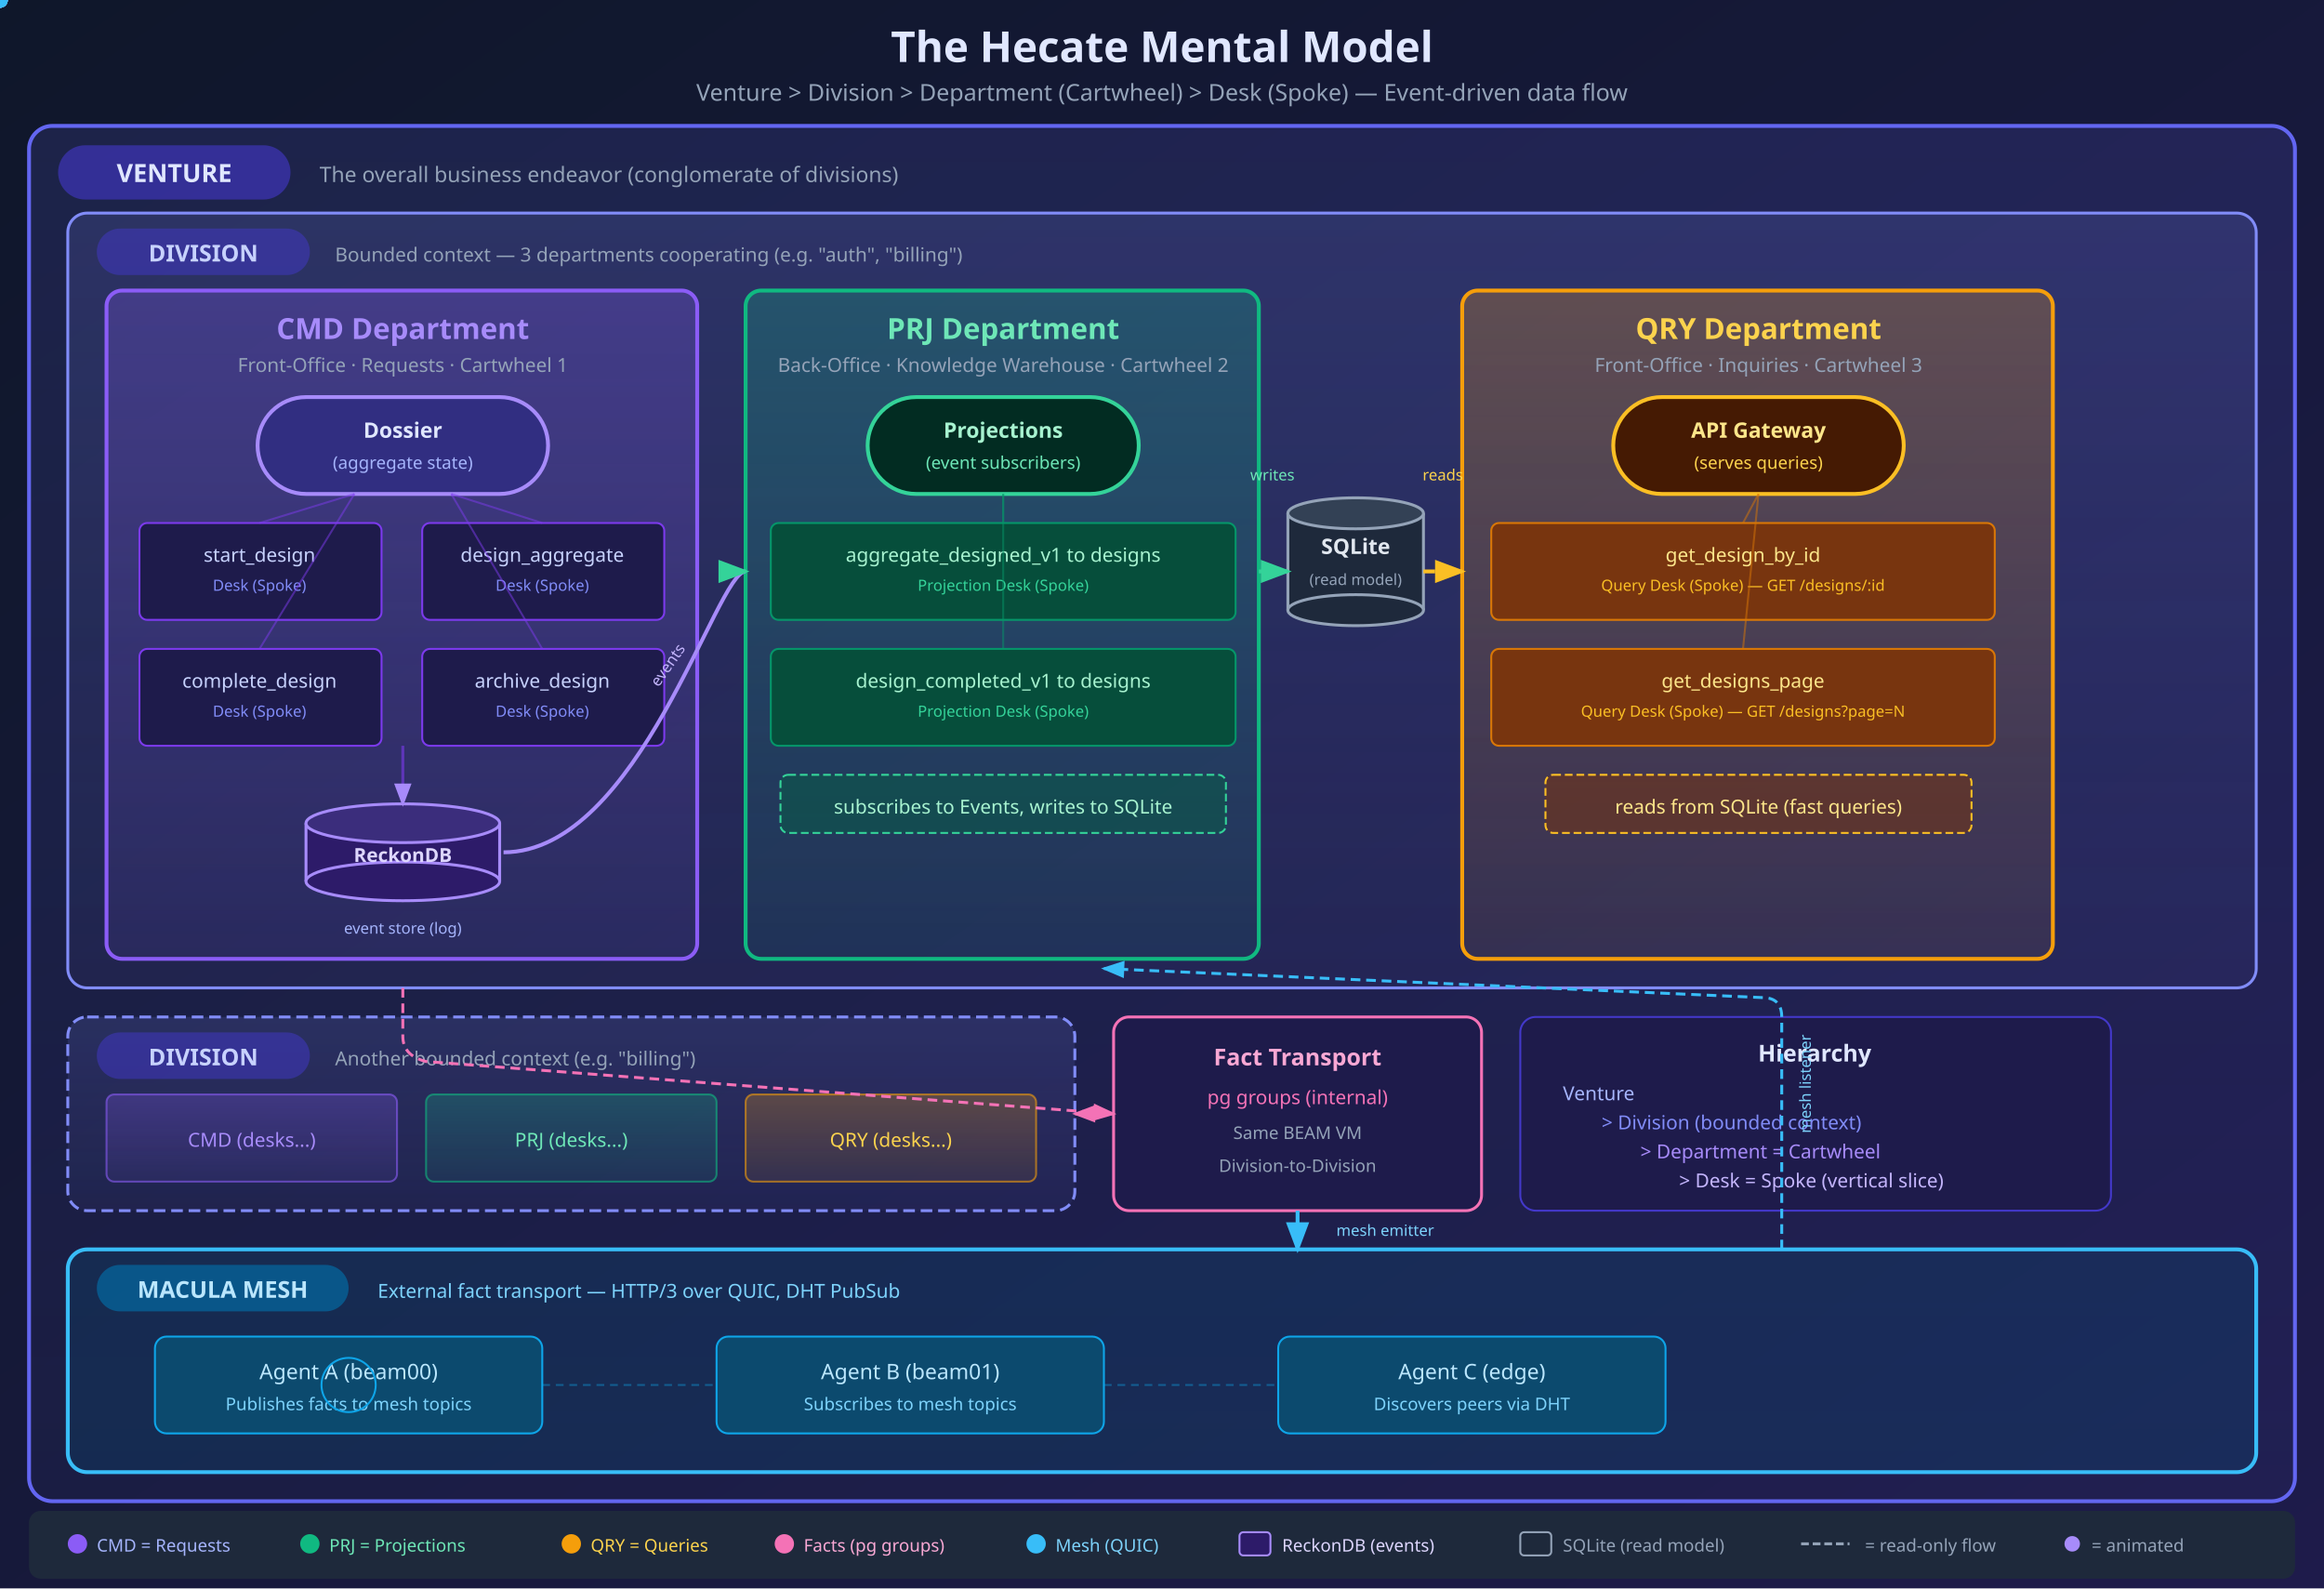
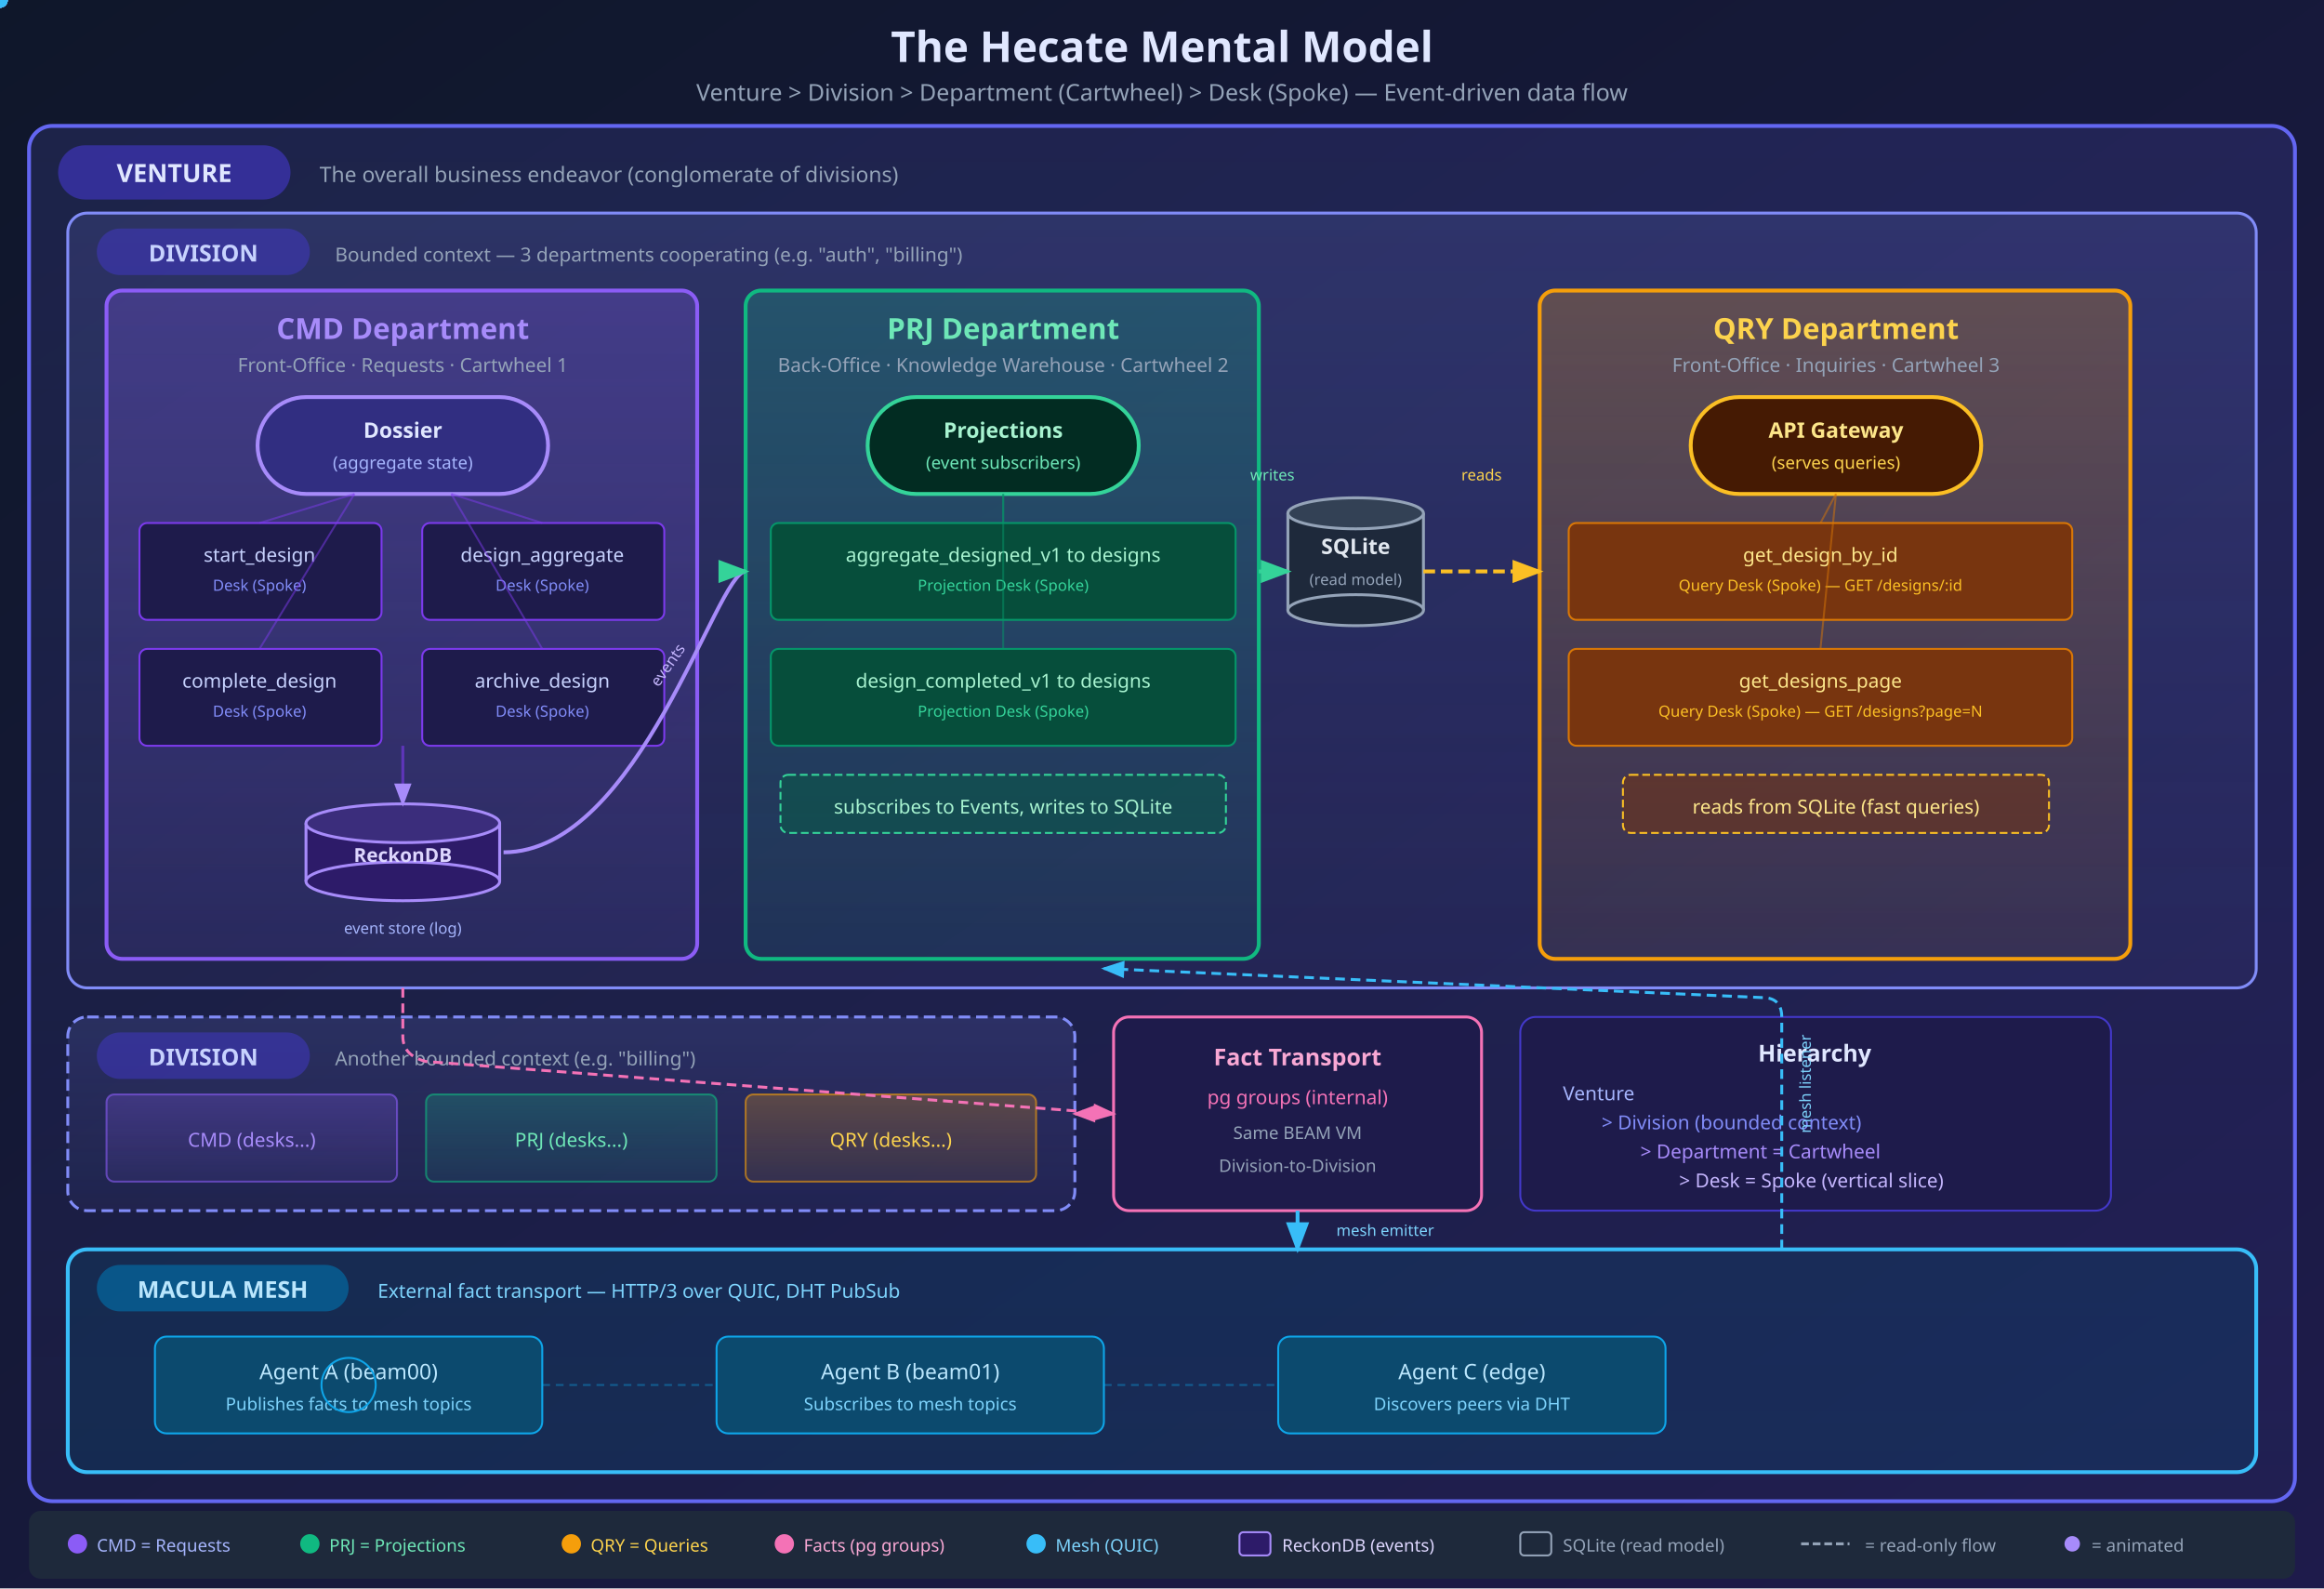
<svg xmlns="http://www.w3.org/2000/svg" viewBox="0 0 1200 820">
  <defs>
    <linearGradient id="bgGrad" x1="0%" y1="0%" x2="100%" y2="100%">
      <stop offset="0%" stop-color="#0F172A" />
      <stop offset="100%" stop-color="#1E1B4B" />
    </linearGradient>
    <linearGradient id="ventureGrad" x1="0%" y1="0%" x2="0%" y2="100%">
      <stop offset="0%" stop-color="#6366F1" stop-opacity="0.15" />
      <stop offset="100%" stop-color="#6366F1" stop-opacity="0.05" />
    </linearGradient>
    <linearGradient id="divisionGrad" x1="0%" y1="0%" x2="0%" y2="100%">
      <stop offset="0%" stop-color="#818CF8" stop-opacity="0.15" />
      <stop offset="100%" stop-color="#818CF8" stop-opacity="0.05" />
    </linearGradient>
    <linearGradient id="cmdGrad" x1="0%" y1="0%" x2="0%" y2="100%">
      <stop offset="0%" stop-color="#8B5CF6" stop-opacity="0.25" />
      <stop offset="100%" stop-color="#8B5CF6" stop-opacity="0.08" />
    </linearGradient>
    <linearGradient id="prjGrad" x1="0%" y1="0%" x2="0%" y2="100%">
      <stop offset="0%" stop-color="#10B981" stop-opacity="0.25" />
      <stop offset="100%" stop-color="#10B981" stop-opacity="0.08" />
    </linearGradient>
    <linearGradient id="qryGrad" x1="0%" y1="0%" x2="0%" y2="100%">
      <stop offset="0%" stop-color="#F59E0B" stop-opacity="0.25" />
      <stop offset="100%" stop-color="#F59E0B" stop-opacity="0.08" />
    </linearGradient>
    <marker id="arrCmd" markerWidth="8" markerHeight="6" refX="7" refY="3" orient="auto">
      <polygon points="0 0, 8 3, 0 6" fill="#A78BFA" />
    </marker>
    <marker id="arrPrj" markerWidth="8" markerHeight="6" refX="7" refY="3" orient="auto">
      <polygon points="0 0, 8 3, 0 6" fill="#34D399" />
    </marker>
    <marker id="arrQry" markerWidth="8" markerHeight="6" refX="7" refY="3" orient="auto">
      <polygon points="0 0, 8 3, 0 6" fill="#FBBF24" />
    </marker>
    <marker id="arrFact" markerWidth="8" markerHeight="6" refX="7" refY="3" orient="auto">
      <polygon points="0 0, 8 3, 0 6" fill="#F472B6" />
    </marker>
    <marker id="arrMesh" markerWidth="8" markerHeight="6" refX="7" refY="3" orient="auto">
      <polygon points="0 0, 8 3, 0 6" fill="#38BDF8" />
    </marker>
  </defs>
  <rect width="1200" height="820" fill="url(#bgGrad)" />
  <text x="600" y="32" text-anchor="middle" fill="#E0E7FF" font-family="system-ui, sans-serif" font-size="22" font-weight="bold">
    The Hecate Mental Model
  </text>
  <text x="600" y="52" text-anchor="middle" fill="#94A3B8" font-family="system-ui, sans-serif" font-size="12">
    Venture &gt; Division &gt; Department (Cartwheel) &gt; Desk (Spoke) — Event-driven data flow
  </text>
  <rect x="15" y="65" width="1170" height="710" rx="12" fill="url(#ventureGrad)" stroke="#6366F1" stroke-width="2" />
  <rect x="30" y="75" width="120" height="28" rx="14" fill="#4338CA" fill-opacity="0.6" />
  <text x="90" y="94" text-anchor="middle" fill="#E0E7FF" font-family="system-ui, sans-serif" font-size="13" font-weight="bold">
    VENTURE
  </text>
  <text x="165" y="94" fill="#94A3B8" font-family="system-ui, sans-serif" font-size="11">
    The overall business endeavor (conglomerate of divisions)
  </text>
  <rect x="35" y="110" width="1130" height="400" rx="10" fill="url(#divisionGrad)" stroke="#818CF8" stroke-width="1.5" />
  <rect x="50" y="118" width="110" height="24" rx="12" fill="#4338CA" fill-opacity="0.5" />
  <text x="105" y="135" text-anchor="middle" fill="#C7D2FE" font-family="system-ui, sans-serif" font-size="12" font-weight="bold">
    DIVISION
  </text>
  <text x="173" y="135" fill="#94A3B8" font-family="system-ui, sans-serif" font-size="10">
    Bounded context — 3 departments cooperating (e.g. "auth", "billing")
  </text>
  <rect x="55" y="150" width="305" height="345" rx="8" fill="url(#cmdGrad)" stroke="#8B5CF6" stroke-width="2" />
  <text x="208" y="175" text-anchor="middle" fill="#A78BFA" font-family="system-ui, sans-serif" font-size="15" font-weight="bold">
    CMD Department
  </text>
  <text x="208" y="192" text-anchor="middle" fill="#94A3B8" font-family="system-ui, sans-serif" font-size="10">
    Front-Office · Requests · Cartwheel 1
  </text>
  <rect x="133" y="205" width="150" height="50" rx="25" fill="#312E81" stroke="#A78BFA" stroke-width="2" />
  <text x="208" y="226" text-anchor="middle" fill="#E0E7FF" font-family="system-ui, sans-serif" font-size="11" font-weight="bold">
    Dossier
  </text>
  <text x="208" y="242" text-anchor="middle" fill="#A5B4FC" font-family="system-ui, sans-serif" font-size="9">
    (aggregate state)
  </text>
  <rect x="72" y="270" width="125" height="50" rx="4" fill="#1E1B4B" stroke="#7C3AED" stroke-width="1" />
  <text x="134" y="290" text-anchor="middle" fill="#C7D2FE" font-family="system-ui, sans-serif" font-size="10" font-weight="500">
    start_design
  </text>
  <text x="134" y="305" text-anchor="middle" fill="#818CF8" font-family="system-ui, sans-serif" font-size="8">
    Desk (Spoke)
  </text>
  <rect x="218" y="270" width="125" height="50" rx="4" fill="#1E1B4B" stroke="#7C3AED" stroke-width="1" />
  <text x="280" y="290" text-anchor="middle" fill="#C7D2FE" font-family="system-ui, sans-serif" font-size="10" font-weight="500">
    design_aggregate
  </text>
  <text x="280" y="305" text-anchor="middle" fill="#818CF8" font-family="system-ui, sans-serif" font-size="8">
    Desk (Spoke)
  </text>
  <rect x="72" y="335" width="125" height="50" rx="4" fill="#1E1B4B" stroke="#7C3AED" stroke-width="1" />
  <text x="134" y="355" text-anchor="middle" fill="#C7D2FE" font-family="system-ui, sans-serif" font-size="10" font-weight="500">
    complete_design
  </text>
  <text x="134" y="370" text-anchor="middle" fill="#818CF8" font-family="system-ui, sans-serif" font-size="8">
    Desk (Spoke)
  </text>
  <rect x="218" y="335" width="125" height="50" rx="4" fill="#1E1B4B" stroke="#7C3AED" stroke-width="1" />
  <text x="280" y="355" text-anchor="middle" fill="#C7D2FE" font-family="system-ui, sans-serif" font-size="10" font-weight="500">
    archive_design
  </text>
  <text x="280" y="370" text-anchor="middle" fill="#818CF8" font-family="system-ui, sans-serif" font-size="8">
    Desk (Spoke)
  </text>
  <line x1="183" y1="255" x2="134" y2="270" stroke="#7C3AED" stroke-width="1" stroke-opacity="0.5" />
  <line x1="233" y1="255" x2="280" y2="270" stroke="#7C3AED" stroke-width="1" stroke-opacity="0.5" />
  <line x1="183" y1="255" x2="134" y2="335" stroke="#7C3AED" stroke-width="1" stroke-opacity="0.5" />
  <line x1="233" y1="255" x2="280" y2="335" stroke="#7C3AED" stroke-width="1" stroke-opacity="0.5" />
  <g>
    <rect x="158" y="425" width="100" height="30" fill="#2D1B69" />
    <line x1="158" y1="425" x2="158" y2="455" stroke="#A78BFA" stroke-width="1.5" />
    <line x1="258" y1="425" x2="258" y2="455" stroke="#A78BFA" stroke-width="1.5" />
    <ellipse cx="208" cy="455" rx="50" ry="10" fill="#2D1B69" stroke="#A78BFA" stroke-width="1.5" />
    <ellipse cx="208" cy="425" rx="50" ry="10" fill="#3B2D7C" stroke="#A78BFA" stroke-width="1.5" />
    <text x="208" y="445" text-anchor="middle" fill="#DDD6FE" font-family="system-ui, sans-serif" font-size="10" font-weight="bold">
      ReckonDB
    </text>
    <text x="208" y="482" text-anchor="middle" fill="#A5B4FC" font-family="system-ui, sans-serif" font-size="8">
      event store (log)
    </text>
  </g>
  <line x1="208" y1="385" x2="208" y2="415" stroke="#7C3AED" stroke-width="1.5" stroke-opacity="0.6" marker-end="url(#arrCmd)" />
  <rect x="385" y="150" width="265" height="345" rx="8" fill="url(#prjGrad)" stroke="#10B981" stroke-width="2" />
  <text x="518" y="175" text-anchor="middle" fill="#6EE7B7" font-family="system-ui, sans-serif" font-size="15" font-weight="bold">
    PRJ Department
  </text>
  <text x="518" y="192" text-anchor="middle" fill="#94A3B8" font-family="system-ui, sans-serif" font-size="10">
    Back-Office · Knowledge Warehouse · Cartwheel 2
  </text>
  <rect x="448" y="205" width="140" height="50" rx="25" fill="#022C22" stroke="#34D399" stroke-width="2" />
  <text x="518" y="226" text-anchor="middle" fill="#A7F3D0" font-family="system-ui, sans-serif" font-size="11" font-weight="bold">
    Projections
  </text>
  <text x="518" y="242" text-anchor="middle" fill="#6EE7B7" font-family="system-ui, sans-serif" font-size="9">
    (event subscribers)
  </text>
  <rect x="398" y="270" width="240" height="50" rx="4" fill="#064E3B" stroke="#059669" stroke-width="1" />
  <text x="518" y="290" text-anchor="middle" fill="#A7F3D0" font-family="system-ui, sans-serif" font-size="10" font-weight="500">
    aggregate_designed_v1 to designs
  </text>
  <text x="518" y="305" text-anchor="middle" fill="#34D399" font-family="system-ui, sans-serif" font-size="8">
    Projection Desk (Spoke)
  </text>
  <rect x="398" y="335" width="240" height="50" rx="4" fill="#064E3B" stroke="#059669" stroke-width="1" />
  <text x="518" y="355" text-anchor="middle" fill="#A7F3D0" font-family="system-ui, sans-serif" font-size="10" font-weight="500">
    design_completed_v1 to designs
  </text>
  <text x="518" y="370" text-anchor="middle" fill="#34D399" font-family="system-ui, sans-serif" font-size="8">
    Projection Desk (Spoke)
  </text>
  <rect x="403" y="400" width="230" height="30" rx="4" fill="#065F46" fill-opacity="0.5" stroke="#34D399" stroke-width="1" stroke-dasharray="4,2" />
  <text x="518" y="420" text-anchor="middle" fill="#A7F3D0" font-family="system-ui, sans-serif" font-size="10">
    subscribes to Events, writes to SQLite
  </text>
  <line x1="518" y1="255" x2="518" y2="270" stroke="#059669" stroke-width="1" stroke-opacity="0.5" />
  <line x1="518" y1="255" x2="518" y2="335" stroke="#059669" stroke-width="1" stroke-opacity="0.5" />
  <g>
    <rect x="665" y="265" width="70" height="50" fill="#1E293B" />
    <line x1="665" y1="265" x2="665" y2="315" stroke="#94A3B8" stroke-width="1.5" />
    <line x1="735" y1="265" x2="735" y2="315" stroke="#94A3B8" stroke-width="1.5" />
    <ellipse cx="700" cy="315" rx="35" ry="8" fill="#1E293B" stroke="#94A3B8" stroke-width="1.5" />
    <ellipse cx="700" cy="265" rx="35" ry="8" fill="#334155" stroke="#94A3B8" stroke-width="1.5" />
    <text x="700" y="286" text-anchor="middle" fill="#E2E8F0" font-family="system-ui, sans-serif" font-size="11" font-weight="bold">
      SQLite
    </text>
    <text x="700" y="302" text-anchor="middle" fill="#94A3B8" font-family="system-ui, sans-serif" font-size="8">
      (read model)
    </text>
  </g>
-   <rect x="755" y="150" width="305" height="345" rx="8" fill="url(#qryGrad)" stroke="#F59E0B" stroke-width="2" />
-   <text x="908" y="175" text-anchor="middle" fill="#FCD34D" font-family="system-ui, sans-serif" font-size="15" font-weight="bold">
+   <rect x="795" y="150" width="305" height="345" rx="8" fill="url(#qryGrad)" stroke="#F59E0B" stroke-width="2" />
+   <text x="948" y="175" text-anchor="middle" fill="#FCD34D" font-family="system-ui, sans-serif" font-size="15" font-weight="bold">
    QRY Department
  </text>
-   <text x="908" y="192" text-anchor="middle" fill="#94A3B8" font-family="system-ui, sans-serif" font-size="10">
+   <text x="948" y="192" text-anchor="middle" fill="#94A3B8" font-family="system-ui, sans-serif" font-size="10">
    Front-Office · Inquiries · Cartwheel 3
  </text>
-   <rect x="833" y="205" width="150" height="50" rx="25" fill="#451A03" stroke="#FBBF24" stroke-width="2" />
-   <text x="908" y="226" text-anchor="middle" fill="#FDE68A" font-family="system-ui, sans-serif" font-size="11" font-weight="bold">
+   <rect x="873" y="205" width="150" height="50" rx="25" fill="#451A03" stroke="#FBBF24" stroke-width="2" />
+   <text x="948" y="226" text-anchor="middle" fill="#FDE68A" font-family="system-ui, sans-serif" font-size="11" font-weight="bold">
    API Gateway
  </text>
-   <text x="908" y="242" text-anchor="middle" fill="#FCD34D" font-family="system-ui, sans-serif" font-size="9">
+   <text x="948" y="242" text-anchor="middle" fill="#FCD34D" font-family="system-ui, sans-serif" font-size="9">
    (serves queries)
  </text>
-   <rect x="770" y="270" width="260" height="50" rx="4" fill="#78350F" stroke="#D97706" stroke-width="1" />
-   <text x="900" y="290" text-anchor="middle" fill="#FDE68A" font-family="system-ui, sans-serif" font-size="10" font-weight="500">
+   <rect x="810" y="270" width="260" height="50" rx="4" fill="#78350F" stroke="#D97706" stroke-width="1" />
+   <text x="940" y="290" text-anchor="middle" fill="#FDE68A" font-family="system-ui, sans-serif" font-size="10" font-weight="500">
    get_design_by_id
  </text>
-   <text x="900" y="305" text-anchor="middle" fill="#FBBF24" font-family="system-ui, sans-serif" font-size="8">
+   <text x="940" y="305" text-anchor="middle" fill="#FBBF24" font-family="system-ui, sans-serif" font-size="8">
    Query Desk (Spoke) — GET /designs/:id
  </text>
-   <rect x="770" y="335" width="260" height="50" rx="4" fill="#78350F" stroke="#D97706" stroke-width="1" />
-   <text x="900" y="355" text-anchor="middle" fill="#FDE68A" font-family="system-ui, sans-serif" font-size="10" font-weight="500">
+   <rect x="810" y="335" width="260" height="50" rx="4" fill="#78350F" stroke="#D97706" stroke-width="1" />
+   <text x="940" y="355" text-anchor="middle" fill="#FDE68A" font-family="system-ui, sans-serif" font-size="10" font-weight="500">
    get_designs_page
  </text>
-   <text x="900" y="370" text-anchor="middle" fill="#FBBF24" font-family="system-ui, sans-serif" font-size="8">
+   <text x="940" y="370" text-anchor="middle" fill="#FBBF24" font-family="system-ui, sans-serif" font-size="8">
    Query Desk (Spoke) — GET /designs?page=N
  </text>
-   <rect x="798" y="400" width="220" height="30" rx="4" fill="#78350F" fill-opacity="0.5" stroke="#FBBF24" stroke-width="1" stroke-dasharray="4,2" />
-   <text x="908" y="420" text-anchor="middle" fill="#FDE68A" font-family="system-ui, sans-serif" font-size="10">
+   <rect x="838" y="400" width="220" height="30" rx="4" fill="#78350F" fill-opacity="0.5" stroke="#FBBF24" stroke-width="1" stroke-dasharray="4,2" />
+   <text x="948" y="420" text-anchor="middle" fill="#FDE68A" font-family="system-ui, sans-serif" font-size="10">
    reads from SQLite (fast queries)
  </text>
-   <line x1="908" y1="255" x2="900" y2="270" stroke="#D97706" stroke-width="1" stroke-opacity="0.5" />
-   <line x1="908" y1="255" x2="900" y2="335" stroke="#D97706" stroke-width="1" stroke-opacity="0.5" />
+   <line x1="948" y1="255" x2="940" y2="270" stroke="#D97706" stroke-width="1" stroke-opacity="0.5" />
+   <line x1="948" y1="255" x2="940" y2="335" stroke="#D97706" stroke-width="1" stroke-opacity="0.5" />
  <path id="eventPath" d="M 260,440 C 330,440 370,295 385,295" stroke="#A78BFA" stroke-width="2" fill="none" marker-end="url(#arrPrj)" />
  <text x="340" y="355" fill="#C4B5FD" font-family="system-ui, sans-serif" font-size="8" transform="rotate(-55, 340, 355)">
    events
  </text>
  <circle r="4" fill="#A78BFA">
    <animateMotion dur="2.5s" repeatCount="indefinite" begin="0s">
      <mpath href="#eventPath" />
    </animateMotion>
    <animate attributeName="opacity" values="0;1;1;0" dur="2.5s" repeatCount="indefinite" begin="0s" />
  </circle>
  <circle r="4" fill="#A78BFA">
    <animateMotion dur="2.5s" repeatCount="indefinite" begin="1.2s">
      <mpath href="#eventPath" />
    </animateMotion>
    <animate attributeName="opacity" values="0;1;1;0" dur="2.5s" repeatCount="indefinite" begin="1.2s" />
  </circle>
  <path id="writePath" d="M 650,295 L 665,295" stroke="#34D399" stroke-width="2" fill="none" marker-end="url(#arrPrj)" />
  <text x="657" y="248" text-anchor="middle" fill="#6EE7B7" font-family="system-ui, sans-serif" font-size="8">
    writes
  </text>
  <circle r="3" fill="#34D399">
    <animateMotion dur="1.5s" repeatCount="indefinite" begin="0.5s">
      <mpath href="#writePath" />
    </animateMotion>
    <animate attributeName="opacity" values="0;1;1;0" dur="1.5s" repeatCount="indefinite" begin="0.5s" />
  </circle>
-   <path id="readPath" d="M 735,295 L 755,295" stroke="#FBBF24" stroke-width="2" fill="none" stroke-dasharray="6,3" marker-end="url(#arrQry)" />
-   <text x="745" y="248" text-anchor="middle" fill="#FCD34D" font-family="system-ui, sans-serif" font-size="8">
+   <path id="readPath" d="M 735,295 L 795,295" stroke="#FBBF24" stroke-width="2" fill="none" stroke-dasharray="6,3" marker-end="url(#arrQry)" />
+   <text x="765" y="248" text-anchor="middle" fill="#FCD34D" font-family="system-ui, sans-serif" font-size="8">
    reads
  </text>
  <circle r="3" fill="#FBBF24">
    <animateMotion dur="1.5s" repeatCount="indefinite" begin="0.8s">
      <mpath href="#readPath" />
    </animateMotion>
    <animate attributeName="opacity" values="0;1;1;0" dur="1.5s" repeatCount="indefinite" begin="0.8s" />
  </circle>
  <rect x="35" y="525" width="520" height="100" rx="10" fill="url(#divisionGrad)" stroke="#818CF8" stroke-width="1.5" stroke-dasharray="6,3" />
  <rect x="50" y="533" width="110" height="24" rx="12" fill="#4338CA" fill-opacity="0.5" />
  <text x="105" y="550" text-anchor="middle" fill="#C7D2FE" font-family="system-ui, sans-serif" font-size="12" font-weight="bold">
    DIVISION
  </text>
  <text x="173" y="550" fill="#94A3B8" font-family="system-ui, sans-serif" font-size="10">
    Another bounded context (e.g. "billing")
  </text>
  <rect x="55" y="565" width="150" height="45" rx="4" fill="url(#cmdGrad)" stroke="#8B5CF6" stroke-width="1" stroke-opacity="0.6" />
  <text x="130" y="592" text-anchor="middle" fill="#A78BFA" font-family="system-ui, sans-serif" font-size="10">CMD (desks...)</text>
  <rect x="220" y="565" width="150" height="45" rx="4" fill="url(#prjGrad)" stroke="#10B981" stroke-width="1" stroke-opacity="0.6" />
  <text x="295" y="592" text-anchor="middle" fill="#6EE7B7" font-family="system-ui, sans-serif" font-size="10">PRJ (desks...)</text>
  <rect x="385" y="565" width="150" height="45" rx="4" fill="url(#qryGrad)" stroke="#F59E0B" stroke-width="1" stroke-opacity="0.6" />
  <text x="460" y="592" text-anchor="middle" fill="#FCD34D" font-family="system-ui, sans-serif" font-size="10">QRY (desks...)</text>
  <rect x="575" y="525" width="190" height="100" rx="8" fill="#1E1B4B" stroke="#F472B6" stroke-width="1.5" />
  <text x="670" y="550" text-anchor="middle" fill="#F9A8D4" font-family="system-ui, sans-serif" font-size="12" font-weight="bold">
    Fact Transport
  </text>
  <text x="670" y="570" text-anchor="middle" fill="#F472B6" font-family="system-ui, sans-serif" font-size="10">
    pg groups (internal)
  </text>
  <text x="670" y="588" text-anchor="middle" fill="#94A3B8" font-family="system-ui, sans-serif" font-size="9">
    Same BEAM VM
  </text>
  <text x="670" y="605" text-anchor="middle" fill="#94A3B8" font-family="system-ui, sans-serif" font-size="9">
    Division-to-Division
  </text>
  <path id="factPath1" d="M 208 510 L 208 535 Q 208 545 220 548 L 575 575" stroke="#F472B6" stroke-width="1.5" fill="none" stroke-dasharray="5,3" marker-end="url(#arrFact)" />
  <path d="M 575 575 L 555 575" stroke="#F472B6" stroke-width="1.5" fill="none" stroke-dasharray="5,3" marker-end="url(#arrFact)" />
  <circle r="4" fill="#F472B6">
    <animateMotion dur="3s" repeatCount="indefinite" begin="0s">
      <mpath href="#factPath1" />
    </animateMotion>
    <animate attributeName="opacity" values="0;1;1;0" dur="3s" repeatCount="indefinite" begin="0s" />
  </circle>
  <circle r="4" fill="#F472B6">
    <animateMotion dur="3s" repeatCount="indefinite" begin="1.5s">
      <mpath href="#factPath1" />
    </animateMotion>
    <animate attributeName="opacity" values="0;1;1;0" dur="3s" repeatCount="indefinite" begin="1.5s" />
  </circle>
  <rect x="785" y="525" width="305" height="100" rx="8" fill="#1E1B4B" stroke="#4338CA" stroke-width="1" />
  <text x="937" y="548" text-anchor="middle" fill="#E0E7FF" font-family="system-ui, sans-serif" font-size="12" font-weight="bold">
    Hierarchy
  </text>
  <text x="807" y="568" fill="#A5B4FC" font-family="system-ui, sans-serif" font-size="10">
    Venture
  </text>
  <text x="827" y="583" fill="#818CF8" font-family="system-ui, sans-serif" font-size="10">
    &gt; Division (bounded context)
  </text>
  <text x="847" y="598" fill="#A78BFA" font-family="system-ui, sans-serif" font-size="10">
    &gt; Department = Cartwheel
  </text>
  <text x="867" y="613" fill="#C4B5FD" font-family="system-ui, sans-serif" font-size="10">
    &gt; Desk = Spoke (vertical slice)
  </text>
  <rect x="35" y="645" width="1130" height="115" rx="10" fill="#0C4A6E" fill-opacity="0.3" stroke="#38BDF8" stroke-width="2" />
  <rect x="50" y="653" width="130" height="24" rx="12" fill="#0369A1" fill-opacity="0.7" />
  <text x="115" y="670" text-anchor="middle" fill="#BAE6FD" font-family="system-ui, sans-serif" font-size="12" font-weight="bold">
    MACULA MESH
  </text>
  <text x="195" y="670" fill="#7DD3FC" font-family="system-ui, sans-serif" font-size="10">
    External fact transport — HTTP/3 over QUIC, DHT PubSub
  </text>
  <rect x="80" y="690" width="200" height="50" rx="6" fill="#0C4A6E" stroke="#0EA5E9" stroke-width="1" />
  <text x="180" y="712" text-anchor="middle" fill="#BAE6FD" font-family="system-ui, sans-serif" font-size="11" font-weight="500">
    Agent A (beam00)
  </text>
  <text x="180" y="728" text-anchor="middle" fill="#7DD3FC" font-family="system-ui, sans-serif" font-size="9">
    Publishes facts to mesh topics
  </text>
  <circle cx="180" cy="715" r="14" fill="none" stroke="#0EA5E9">
    <animate attributeName="r" values="14;40;55" dur="3s" repeatCount="indefinite" />
    <animate attributeName="opacity" values="0.6;0.2;0" dur="3s" repeatCount="indefinite" />
  </circle>
  <rect x="370" y="690" width="200" height="50" rx="6" fill="#0C4A6E" stroke="#0EA5E9" stroke-width="1" />
  <text x="470" y="712" text-anchor="middle" fill="#BAE6FD" font-family="system-ui, sans-serif" font-size="11" font-weight="500">
    Agent B (beam01)
  </text>
  <text x="470" y="728" text-anchor="middle" fill="#7DD3FC" font-family="system-ui, sans-serif" font-size="9">
    Subscribes to mesh topics
  </text>
  <rect x="660" y="690" width="200" height="50" rx="6" fill="#0C4A6E" stroke="#0EA5E9" stroke-width="1" />
  <text x="760" y="712" text-anchor="middle" fill="#BAE6FD" font-family="system-ui, sans-serif" font-size="11" font-weight="500">
    Agent C (edge)
  </text>
  <text x="760" y="728" text-anchor="middle" fill="#7DD3FC" font-family="system-ui, sans-serif" font-size="9">
    Discovers peers via DHT
  </text>
  <path id="meshPathAB" d="M 280,715 L 370,715" fill="none" stroke="none" />
  <circle r="4" fill="#38BDF8">
    <animateMotion dur="2s" repeatCount="indefinite" begin="0s">
      <mpath href="#meshPathAB" />
    </animateMotion>
    <animate attributeName="opacity" values="0;1;1;0" dur="2s" repeatCount="indefinite" begin="0s" />
  </circle>
  <circle r="4" fill="#38BDF8">
    <animateMotion dur="2s" repeatCount="indefinite" begin="0.6s">
      <mpath href="#meshPathAB" />
    </animateMotion>
    <animate attributeName="opacity" values="0;1;1;0" dur="2s" repeatCount="indefinite" begin="0.6s" />
  </circle>
  <path id="meshPathBC" d="M 570,715 L 660,715" fill="none" stroke="none" />
  <circle r="4" fill="#38BDF8">
    <animateMotion dur="2s" repeatCount="indefinite" begin="0.3s">
      <mpath href="#meshPathBC" />
    </animateMotion>
    <animate attributeName="opacity" values="0;1;1;0" dur="2s" repeatCount="indefinite" begin="0.3s" />
  </circle>
  <circle r="4" fill="#38BDF8">
    <animateMotion dur="2s" repeatCount="indefinite" begin="1s">
      <mpath href="#meshPathBC" />
    </animateMotion>
    <animate attributeName="opacity" values="0;1;1;0" dur="2s" repeatCount="indefinite" begin="1s" />
  </circle>
  <line x1="280" y1="715" x2="370" y2="715" stroke="#0EA5E9" stroke-width="1" stroke-dasharray="4,3" stroke-opacity="0.4" />
  <line x1="570" y1="715" x2="660" y2="715" stroke="#0EA5E9" stroke-width="1" stroke-dasharray="4,3" stroke-opacity="0.4" />
  <path d="M 670 625 L 670 645" stroke="#38BDF8" stroke-width="2" fill="none" marker-end="url(#arrMesh)" />
  <text x="690" y="638" fill="#7DD3FC" font-family="system-ui, sans-serif" font-size="8">
    mesh emitter
  </text>
  <path id="meshUpPath" d="M 920 645 L 920 525 Q 920 515 910 515 L 570 500" stroke="#38BDF8" stroke-width="1.5" fill="none" stroke-dasharray="5,3" marker-end="url(#arrMesh)" />
  <text x="935" y="585" fill="#7DD3FC" font-family="system-ui, sans-serif" font-size="8" transform="rotate(-90, 935, 585)">
    mesh listener
  </text>
  <circle r="3" fill="#38BDF8">
    <animateMotion dur="4s" repeatCount="indefinite" begin="0s">
      <mpath href="#meshUpPath" />
    </animateMotion>
    <animate attributeName="opacity" values="0;1;1;0" dur="4s" repeatCount="indefinite" begin="0s" />
  </circle>
  <rect x="15" y="780" width="1170" height="35" rx="6" fill="#1E293B" />
  <circle cx="40" cy="797" r="5" fill="#8B5CF6" />
  <text x="50" y="801" fill="#A5B4FC" font-family="system-ui, sans-serif" font-size="9">CMD = Requests</text>
  <circle cx="160" cy="797" r="5" fill="#10B981" />
  <text x="170" y="801" fill="#6EE7B7" font-family="system-ui, sans-serif" font-size="9">PRJ = Projections</text>
  <circle cx="295" cy="797" r="5" fill="#F59E0B" />
  <text x="305" y="801" fill="#FCD34D" font-family="system-ui, sans-serif" font-size="9">QRY = Queries</text>
  <circle cx="405" cy="797" r="5" fill="#F472B6" />
  <text x="415" y="801" fill="#F9A8D4" font-family="system-ui, sans-serif" font-size="9">Facts (pg groups)</text>
  <circle cx="535" cy="797" r="5" fill="#38BDF8" />
  <text x="545" y="801" fill="#7DD3FC" font-family="system-ui, sans-serif" font-size="9">Mesh (QUIC)</text>
  <rect x="640" y="791" width="16" height="12" rx="2" fill="#2D1B69" stroke="#A78BFA" stroke-width="1" />
  <text x="662" y="801" fill="#DDD6FE" font-family="system-ui, sans-serif" font-size="9">ReckonDB (events)</text>
  <rect x="785" y="791" width="16" height="12" rx="2" fill="#1E293B" stroke="#94A3B8" stroke-width="1" />
  <text x="807" y="801" fill="#94A3B8" font-family="system-ui, sans-serif" font-size="9">SQLite (read model)</text>
  <line x1="930" y1="797" x2="955" y2="797" stroke="#94A3B8" stroke-width="1.5" stroke-dasharray="4,2" />
  <text x="963" y="801" fill="#94A3B8" font-family="system-ui, sans-serif" font-size="9">= read-only flow</text>
  <circle cx="1070" cy="797" r="4" fill="#A78BFA">
    <animate attributeName="opacity" values="0.3;1;0.3" dur="2s" repeatCount="indefinite" />
  </circle>
  <text x="1080" y="801" fill="#94A3B8" font-family="system-ui, sans-serif" font-size="9">= animated</text>
</svg>
